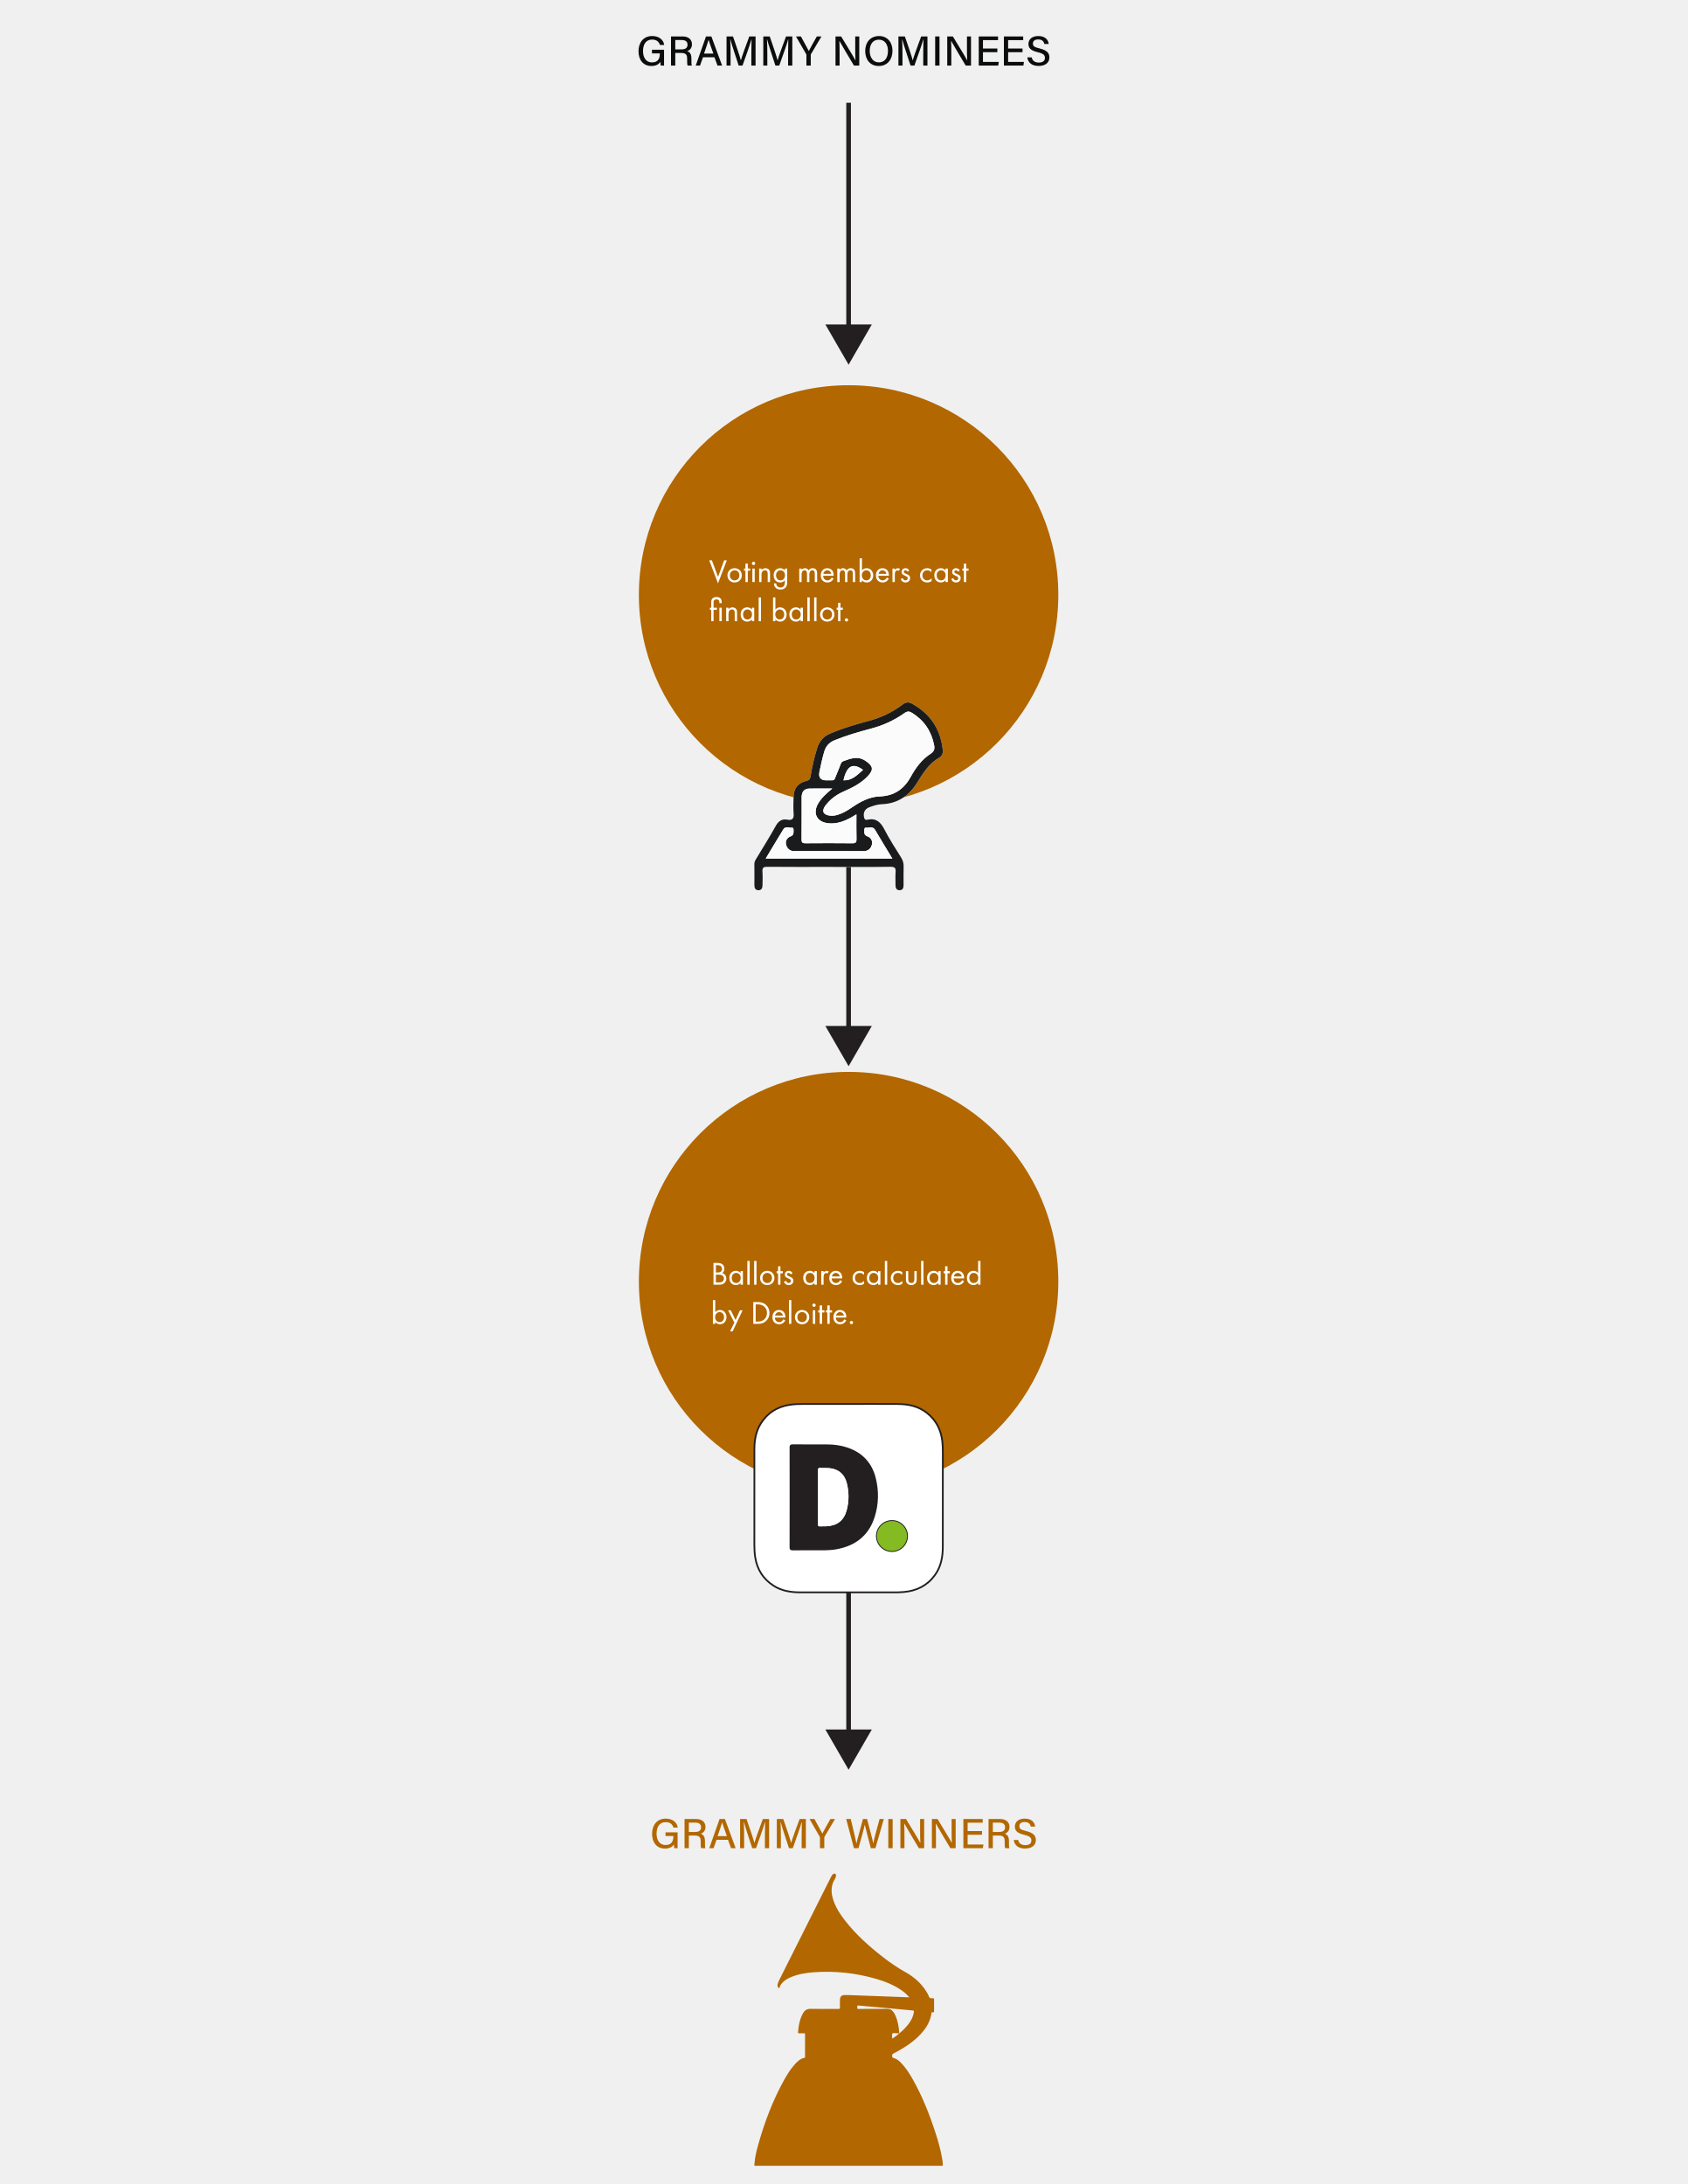
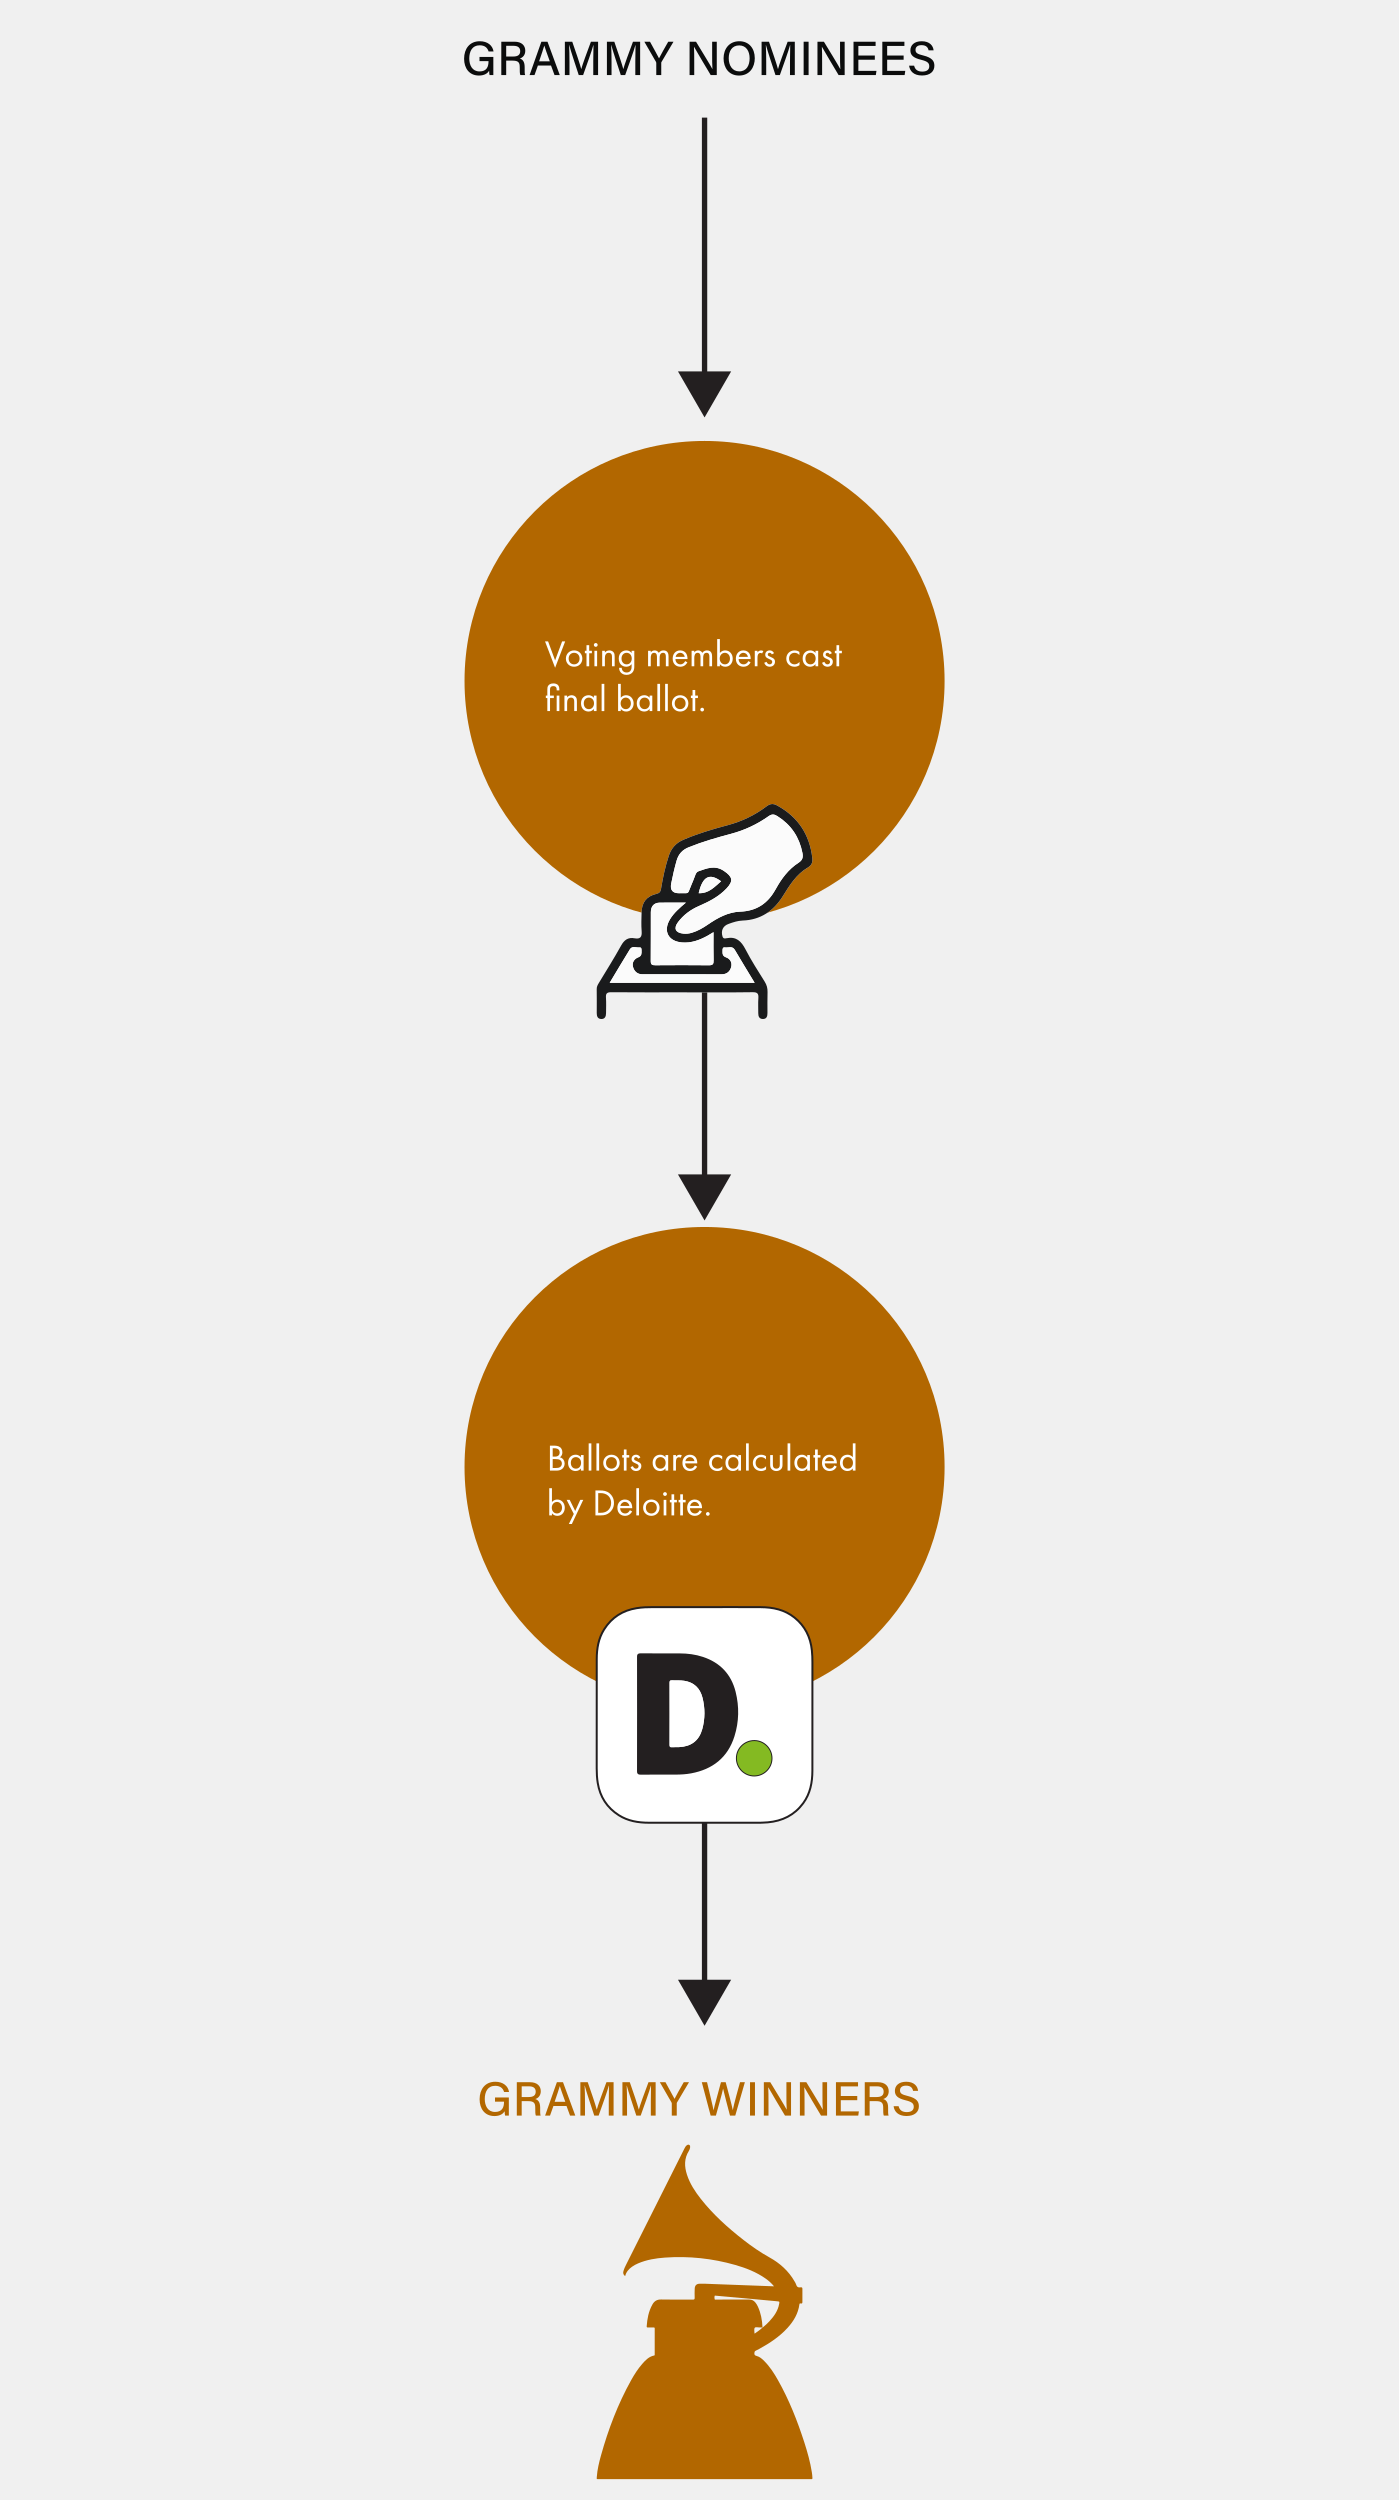
- <svg xmlns="http://www.w3.org/2000/svg" id="Layer_1" data-name="Layer 1" viewBox="0 0 724.248 937.376">
+ <svg xmlns="http://www.w3.org/2000/svg" id="Layer_1" data-name="Layer 1" viewBox="100 0 524.529 937.376">
  <g>
    <path d="M284.977,28.147h-1.407c-.089-.267-.141-.801-.167-1.607-.573,.896-1.678,1.784-3.841,1.784-3.61,0-5.547-2.738-5.547-6.297,0-3.747,2.079-6.565,5.885-6.565,2.964,0,4.806,1.619,5.152,3.835h-1.855c-.394-1.291-1.333-2.312-3.333-2.312-2.84,0-3.912,2.285-3.912,4.956,0,2.496,1.1,4.846,3.859,4.846,2.709,0,3.354-1.815,3.354-3.739v-.128h-3.374v-1.571h5.186v6.8Z" fill="#0b0c0c" />
    <path d="M289.796,22.734v5.413h-1.833V15.641h5.002c2.6,0,3.987,1.414,3.987,3.362,0,1.636-.93,2.605-2.072,2.944,.944,.266,1.842,1.006,1.842,3.189v.551c0,.858-.031,1.924,.17,2.459h-1.792c-.226-.54-.221-1.508-.221-2.711v-.25c0-1.702-.474-2.452-2.673-2.452h-2.41Zm0-1.539h2.634c1.83,0,2.619-.688,2.619-2.026,0-1.27-.828-1.988-2.455-1.988h-2.798v4.015Z" fill="#0b0c0c" />
    <path d="M301.689,24.559l-1.275,3.588h-1.841l4.414-12.506h2.299l4.604,12.506h-1.971l-1.319-3.588h-4.911Zm4.456-1.571c-1.135-3.164-1.773-4.899-2.05-5.885h-.018c-.307,1.094-1.019,3.179-1.932,5.885h3.999Z" fill="#0b0c0c" />
    <path d="M322.444,22.938c0-2.286,.026-4.653,.08-5.987h-.07c-.545,2.126-2.423,7.267-3.812,11.196h-1.642c-1.051-3.242-2.994-9.02-3.554-11.223h-.061c.099,1.449,.143,4.188,.143,6.332v4.891h-1.733V15.641h2.768c1.336,3.766,2.95,8.601,3.369,10.244h.027c.297-1.287,2.22-6.572,3.608-10.244h2.684v12.506h-1.807v-5.209Z" fill="#0b0c0c" />
    <path d="M338.212,22.938c0-2.286,.026-4.653,.08-5.987h-.07c-.545,2.126-2.423,7.267-3.812,11.196h-1.642c-1.051-3.242-2.994-9.02-3.554-11.223h-.061c.099,1.449,.143,4.188,.143,6.332v4.891h-1.733V15.641h2.768c1.336,3.766,2.95,8.601,3.369,10.244h.027c.297-1.287,2.22-6.572,3.608-10.244h2.684v12.506h-1.807v-5.209Z" fill="#0b0c0c" />
    <path d="M346.07,28.147v-4.556c0-.124-.027-.25-.088-.345l-4.387-7.605h2.116c1.104,2.004,2.811,5.093,3.392,6.241,.54-1.124,2.312-4.259,3.45-6.241h1.973l-4.512,7.62c-.044,.08-.078,.144-.078,.335v4.551h-1.866Z" fill="#0b0c0c" />
    <path d="M358.558,28.147V15.641h2.414c1.75,2.902,5.459,8.903,6.137,10.264h.026c-.124-1.549-.114-3.559-.114-5.604v-4.66h1.734v12.506h-2.273c-1.594-2.663-5.498-9.189-6.251-10.601h-.026c.09,1.362,.097,3.566,.097,5.82v4.78h-1.743Z" fill="#0b0c0c" />
    <path d="M383.006,21.829c0,3.447-1.959,6.498-5.922,6.498-3.727,0-5.781-2.846-5.781-6.433,0-3.59,2.13-6.433,5.932-6.433,3.548,0,5.771,2.629,5.771,6.367Zm-9.767,.012c0,2.653,1.324,4.924,3.924,4.924,2.809,0,3.907-2.321,3.907-4.909,0-2.632-1.246-4.83-3.912-4.83-2.726,0-3.919,2.191-3.919,4.815Z" fill="#0b0c0c" />
    <path d="M396.207,22.938c0-2.286,.026-4.653,.08-5.987h-.07c-.545,2.126-2.423,7.267-3.812,11.196h-1.642c-1.051-3.242-2.994-9.02-3.554-11.223h-.061c.099,1.449,.143,4.188,.143,6.332v4.891h-1.733V15.641h2.768c1.336,3.766,2.95,8.601,3.369,10.244h.027c.297-1.287,2.22-6.572,3.608-10.244h2.684v12.506h-1.807v-5.209Z" fill="#0b0c0c" />
    <path d="M403.182,15.641v12.506h-1.856V15.641h1.856Z" fill="#0b0c0c" />
    <path d="M406.509,28.147V15.641h2.414c1.75,2.902,5.459,8.903,6.137,10.264h.026c-.124-1.549-.114-3.559-.114-5.604v-4.66h1.734v12.506h-2.273c-1.594-2.663-5.498-9.189-6.251-10.601h-.026c.09,1.362,.097,3.566,.097,5.82v4.78h-1.743Z" fill="#0b0c0c" />
    <path d="M428.016,22.388h-6.174v4.188h6.786l-.234,1.571h-8.367V15.641h8.281v1.571h-6.466v3.604h6.174v1.571Z" fill="#0b0c0c" />
    <path d="M438.815,22.388h-6.174v4.188h6.786l-.234,1.571h-8.367V15.641h8.281v1.571h-6.466v3.604h6.174v1.571Z" fill="#0b0c0c" />
    <path d="M442.753,24.632c.328,1.453,1.33,2.215,3.073,2.215,1.855,0,2.599-.85,2.599-1.981,0-1.209-.614-1.862-3.052-2.448-3.033-.731-4.021-1.784-4.021-3.529,0-1.918,1.419-3.426,4.242-3.426,3.043,0,4.287,1.733,4.458,3.411h-1.885c-.206-1.048-.851-1.946-2.635-1.946-1.442,0-2.261,.642-2.261,1.776,0,1.116,.673,1.558,2.832,2.077,3.579,.865,4.241,2.247,4.241,3.883,0,2.066-1.539,3.645-4.645,3.645-3.15,0-4.564-1.689-4.832-3.676h1.885Z" fill="#0b0c0c" />
  </g>
  <g>
    <line x1="364.175" y1="44.1" x2="364.175" y2="142.168" fill="none" stroke="#231f20" stroke-miterlimit="10" stroke-width="2" />
    <polygon points="354.202 139.25 364.175 156.521 374.147 139.25 354.202 139.25" fill="#231f20" />
  </g>
  <g>
    <line x1="364.175" y1="273.198" x2="364.175" y2="443.266" fill="none" stroke="#231f20" stroke-miterlimit="10" stroke-width="2" />
    <polygon points="354.202 440.348 364.175 457.619 374.147 440.348 354.202 440.348" fill="#231f20" />
  </g>
  <circle cx="364.175" cy="255.339" r="90" fill="#b26700" />
  <g>
    <path d="M305.503,240.483l2.634,7.13,2.633-7.13h1.148l-3.781,9.903-3.782-9.903h1.148Z" fill="#fff" />
    <path d="M312.181,246.94c0-1.765,1.303-3.067,3.082-3.067s3.082,1.303,3.082,3.067-1.317,3.054-3.082,3.054-3.082-1.289-3.082-3.054Zm1.037,0c0,1.429,1.009,2.157,2.045,2.157,1.051,0,2.045-.742,2.045-2.157,0-1.429-.98-2.171-2.045-2.171s-2.045,.756-2.045,2.171Z" fill="#fff" />
    <path d="M320.918,244.937v4.889h-1.009v-4.889h-.616v-.925h.616v-2.101h1.009v2.101h1.009v.925h-1.009Z" fill="#fff" />
    <path d="M323.382,241.099c.392,0,.714,.322,.714,.714,0,.393-.322,.715-.714,.715-.393,0-.715-.322-.715-.715,0-.392,.322-.714,.715-.714Zm.504,2.913v5.813h-1.009v-5.813h1.009Z" fill="#fff" />
    <path d="M325.789,244.013h1.009v.673c.183-.238,.7-.812,1.667-.812,.687,0,1.316,.28,1.667,.799,.294,.434,.336,.91,.336,1.555v3.6h-1.009v-3.572c0-.35-.027-.756-.266-1.064-.196-.252-.504-.42-.952-.42-.351,0-.729,.098-1.023,.448-.392,.462-.42,1.148-.42,1.568v3.04h-1.009v-5.813Z" fill="#fff" />
    <path d="M336.824,244.013h1.008v5.674c0,.63,0,1.526-.56,2.283-.435,.588-1.233,1.078-2.325,1.078-.995,0-1.682-.393-2.073-.784-.393-.393-.757-1.022-.757-1.877h.995c0,.49,.195,.924,.448,1.204,.42,.463,.952,.561,1.4,.561,.714,0,1.205-.252,1.541-.812,.294-.477,.322-.994,.322-1.484v-.841c-.337,.435-.967,.98-1.989,.98-.854,0-1.541-.336-1.989-.784-.393-.393-.841-1.121-.841-2.298,0-1.134,.421-1.835,.841-2.255,.49-.477,1.205-.784,1.989-.784,.854,0,1.526,.364,1.989,.967v-.827Zm-3.194,1.303c-.49,.505-.588,1.121-.588,1.597,0,.505,.098,1.191,.658,1.709,.322,.295,.715,.477,1.247,.477s.952-.168,1.274-.49c.393-.378,.658-.994,.658-1.681s-.252-1.289-.616-1.639c-.322-.322-.799-.519-1.316-.519-.616,0-1.037,.266-1.317,.546Z" fill="#fff" />
    <path d="M342.995,244.013h1.009v.616c.322-.476,.826-.756,1.443-.756,1.05,0,1.471,.742,1.582,.938,.561-.883,1.359-.938,1.751-.938,1.724,0,1.892,1.442,1.892,2.27v3.684h-1.009v-3.53c0-.658-.084-1.526-1.036-1.526-1.163,0-1.289,1.12-1.289,1.821v3.235h-1.009v-3.446c0-.406,.015-1.61-1.051-1.61-1.148,0-1.274,1.19-1.274,1.891v3.166h-1.009v-5.813Z" fill="#fff" />
    <path d="M357.74,248.342c-.168,.321-.42,.672-.715,.938-.532,.476-1.19,.714-1.933,.714-1.4,0-2.872-.883-2.872-3.039,0-1.737,1.065-3.082,2.816-3.082,1.134,0,1.849,.561,2.198,1.064,.364,.519,.575,1.415,.547,2.186h-4.524c.014,1.204,.841,1.975,1.849,1.975,.477,0,.854-.14,1.19-.42,.267-.225,.477-.519,.603-.799l.841,.463Zm-.995-2.06c-.168-.91-.854-1.513-1.708-1.513s-1.556,.645-1.709,1.513h3.417Z" fill="#fff" />
    <path d="M359.318,244.013h1.009v.616c.322-.476,.826-.756,1.443-.756,1.05,0,1.471,.742,1.582,.938,.561-.883,1.359-.938,1.751-.938,1.724,0,1.892,1.442,1.892,2.27v3.684h-1.009v-3.53c0-.658-.084-1.526-1.036-1.526-1.163,0-1.289,1.12-1.289,1.821v3.235h-1.009v-3.446c0-.406,.015-1.61-1.051-1.61-1.148,0-1.274,1.19-1.274,1.891v3.166h-1.009v-5.813Z" fill="#fff" />
    <path d="M369.917,249.826h-1.009v-10.212h1.009v5.211c.687-.854,1.569-.952,1.989-.952,1.821,0,2.829,1.513,2.829,3.082,0,1.597-1.022,3.039-2.787,3.039-.938,0-1.597-.42-2.031-.98v.812Zm3.782-2.871c0-1.43-.967-2.186-1.905-2.186s-1.933,.771-1.933,2.171c0,1.19,.756,2.157,1.947,2.157,1.176,0,1.891-.98,1.891-2.143Z" fill="#fff" />
    <path d="M381.428,248.342c-.168,.321-.42,.672-.715,.938-.532,.476-1.19,.714-1.933,.714-1.4,0-2.872-.883-2.872-3.039,0-1.737,1.065-3.082,2.816-3.082,1.134,0,1.849,.561,2.198,1.064,.364,.519,.575,1.415,.547,2.186h-4.524c.014,1.204,.841,1.975,1.849,1.975,.477,0,.854-.14,1.19-.42,.267-.225,.477-.519,.603-.799l.841,.463Zm-.995-2.06c-.168-.91-.854-1.513-1.708-1.513s-1.556,.645-1.709,1.513h3.417Z" fill="#fff" />
    <path d="M383.006,244.013h1.009v.631c.099-.154,.532-.771,1.316-.771,.309,0,.645,.112,.896,.238l-.476,.91c-.225-.154-.435-.196-.589-.196-.406,0-.658,.168-.812,.364-.168,.225-.336,.616-.336,1.569v3.067h-1.009v-5.813Z" fill="#fff" />
    <path d="M389.391,245.357c-.14-.336-.435-.588-.812-.588-.364,0-.7,.21-.7,.658,0,.42,.28,.546,.938,.826,.841,.351,1.232,.616,1.457,.896,.252,.309,.308,.616,.308,.938,0,1.219-.882,1.905-2.003,1.905-.238,0-1.541-.028-2.031-1.484l.869-.364c.111,.308,.448,.952,1.177,.952,.658,0,.952-.49,.952-.925,0-.546-.393-.728-.938-.966-.7-.309-1.148-.532-1.415-.854-.224-.28-.266-.561-.266-.854,0-1.022,.714-1.625,1.694-1.625,.309,0,1.135,.056,1.597,1.051l-.826,.434Z" fill="#fff" />
    <path d="M399.737,245.638c-.532-.672-1.303-.868-1.821-.868-1.078,0-2.059,.756-2.059,2.171s1.009,2.157,2.045,2.157c.603,0,1.345-.266,1.877-.91v1.204c-.63,.463-1.303,.603-1.849,.603-1.808,0-3.11-1.289-3.11-3.039,0-1.779,1.317-3.082,3.11-3.082,.924,0,1.526,.364,1.807,.561v1.204Z" fill="#fff" />
    <path d="M405.771,244.013h1.008v5.813h-1.008v-.812c-.337,.435-.967,.98-1.989,.98-1.471,0-2.83-1.036-2.83-3.082,0-2.003,1.345-3.039,2.83-3.039,1.12,0,1.723,.616,1.989,.967v-.827Zm-3.782,2.899c0,1.247,.7,2.186,1.905,2.186,1.232,0,1.933-1.022,1.933-2.171,0-1.499-1.036-2.157-1.933-2.157-.995,0-1.905,.729-1.905,2.143Z" fill="#fff" />
    <path d="M411.076,245.357c-.14-.336-.435-.588-.812-.588-.364,0-.7,.21-.7,.658,0,.42,.28,.546,.938,.826,.841,.351,1.232,.616,1.457,.896,.252,.309,.308,.616,.308,.938,0,1.219-.882,1.905-2.003,1.905-.238,0-1.541-.028-2.031-1.484l.869-.364c.111,.308,.448,.952,1.177,.952,.658,0,.952-.49,.952-.925,0-.546-.393-.728-.938-.966-.7-.309-1.148-.532-1.415-.854-.224-.28-.266-.561-.266-.854,0-1.022,.714-1.625,1.694-1.625,.309,0,1.135,.056,1.597,1.051l-.826,.434Z" fill="#fff" />
    <path d="M414.646,244.937v4.889h-1.009v-4.889h-.616v-.925h.616v-2.101h1.009v2.101h1.009v.925h-1.009Z" fill="#fff" />
    <path d="M306.231,261.737v4.889h-1.009v-4.889h-.561v-.925h.561v-2.185c0-.631,.042-1.106,.336-1.527,.267-.392,.827-.854,1.919-.854,.49,0,1.429,.084,1.92,.854,.321,.519,.336,1.079,.336,1.527v.238h-1.009v-.238c0-.225-.014-.631-.196-.911-.168-.252-.49-.448-1.051-.448-.56,0-.882,.196-1.05,.448-.183,.267-.196,.617-.196,.911v2.185h1.429v.925h-1.429Zm3.502-.925v5.813h-1.009v-5.813h1.009Z" fill="#fff" />
    <path d="M311.634,260.812h1.009v.673c.183-.238,.7-.812,1.667-.812,.687,0,1.316,.28,1.667,.798,.294,.435,.336,.911,.336,1.556v3.6h-1.009v-3.572c0-.35-.027-.756-.266-1.064-.196-.252-.504-.42-.952-.42-.351,0-.729,.098-1.023,.448-.392,.462-.42,1.148-.42,1.568v3.04h-1.009v-5.813Z" fill="#fff" />
    <path d="M322.669,260.812h1.008v5.813h-1.008v-.812c-.337,.435-.967,.98-1.989,.98-1.471,0-2.83-1.036-2.83-3.081,0-2.004,1.345-3.04,2.83-3.04,1.12,0,1.723,.616,1.989,.967v-.827Zm-3.782,2.9c0,1.246,.7,2.185,1.905,2.185,1.232,0,1.933-1.022,1.933-2.171,0-1.499-1.036-2.157-1.933-2.157-.995,0-1.905,.729-1.905,2.144Z" fill="#fff" />
    <path d="M326.587,256.414v10.212h-1.009v-10.212h1.009Z" fill="#fff" />
    <path d="M332.761,266.626h-1.009v-10.212h1.009v5.211c.687-.854,1.569-.952,1.989-.952,1.821,0,2.829,1.513,2.829,3.082,0,1.597-1.022,3.039-2.787,3.039-.938,0-1.597-.42-2.031-.98v.812Zm3.782-2.871c0-1.43-.967-2.186-1.905-2.186s-1.933,.771-1.933,2.171c0,1.19,.756,2.157,1.947,2.157,1.176,0,1.891-.98,1.891-2.143Z" fill="#fff" />
    <path d="M343.571,260.812h1.008v5.813h-1.008v-.812c-.337,.435-.967,.98-1.989,.98-1.471,0-2.83-1.036-2.83-3.081,0-2.004,1.345-3.04,2.83-3.04,1.12,0,1.723,.616,1.989,.967v-.827Zm-3.782,2.9c0,1.246,.7,2.185,1.905,2.185,1.232,0,1.933-1.022,1.933-2.171,0-1.499-1.036-2.157-1.933-2.157-.995,0-1.905,.729-1.905,2.144Z" fill="#fff" />
    <path d="M347.489,256.414v10.212h-1.009v-10.212h1.009Z" fill="#fff" />
    <path d="M350.401,256.414v10.212h-1.009v-10.212h1.009Z" fill="#fff" />
    <path d="M351.94,263.74c0-1.765,1.303-3.067,3.082-3.067s3.082,1.303,3.082,3.067c0,1.766-1.317,3.054-3.082,3.054s-3.082-1.288-3.082-3.054Zm1.037,0c0,1.429,1.009,2.157,2.045,2.157,1.051,0,2.045-.742,2.045-2.157,0-1.429-.98-2.171-2.045-2.171s-2.045,.756-2.045,2.171Z" fill="#fff" />
    <path d="M360.678,261.737v4.889h-1.009v-4.889h-.616v-.925h.616v-2.101h1.009v2.101h1.009v.925h-1.009Z" fill="#fff" />
    <path d="M363.281,265.365c.378,0,.7,.322,.7,.7,0,.379-.322,.7-.7,.7s-.7-.321-.7-.7c0-.378,.322-.7,.7-.7Z" fill="#fff" />
  </g>
  <g>
    <path d="M290.79,793.238h-1.407c-.089-.267-.141-.801-.167-1.607-.573,.896-1.678,1.784-3.841,1.784-3.61,0-5.547-2.738-5.547-6.297,0-3.747,2.079-6.565,5.885-6.565,2.964,0,4.806,1.619,5.152,3.835h-1.855c-.394-1.291-1.333-2.312-3.333-2.312-2.84,0-3.912,2.285-3.912,4.956,0,2.496,1.1,4.846,3.859,4.846,2.709,0,3.354-1.815,3.354-3.739v-.128h-3.374v-1.571h5.186v6.8Z" fill="#b26700" />
    <path d="M295.609,787.825v5.413h-1.833v-12.506h5.002c2.6,0,3.987,1.414,3.987,3.362,0,1.636-.93,2.605-2.072,2.944,.944,.266,1.842,1.006,1.842,3.189v.551c0,.858-.031,1.924,.17,2.459h-1.792c-.226-.54-.221-1.508-.221-2.711v-.25c0-1.702-.474-2.452-2.673-2.452h-2.41Zm0-1.539h2.634c1.83,0,2.619-.688,2.619-2.026,0-1.27-.828-1.988-2.455-1.988h-2.798v4.015Z" fill="#b26700" />
    <path d="M307.503,789.65l-1.275,3.588h-1.841l4.414-12.506h2.299l4.604,12.506h-1.971l-1.319-3.588h-4.911Zm4.456-1.571c-1.135-3.164-1.773-4.899-2.05-5.885h-.018c-.307,1.094-1.019,3.179-1.932,5.885h3.999Z" fill="#b26700" />
    <path d="M328.258,788.029c0-2.286,.026-4.653,.08-5.987h-.07c-.545,2.126-2.423,7.267-3.812,11.196h-1.642c-1.051-3.242-2.994-9.02-3.554-11.223h-.061c.099,1.449,.143,4.188,.143,6.332v4.891h-1.733v-12.506h2.768c1.336,3.766,2.95,8.601,3.369,10.244h.027c.297-1.287,2.22-6.572,3.608-10.244h2.684v12.506h-1.807v-5.209Z" fill="#b26700" />
    <path d="M344.025,788.029c0-2.286,.026-4.653,.08-5.987h-.07c-.545,2.126-2.423,7.267-3.812,11.196h-1.642c-1.051-3.242-2.994-9.02-3.554-11.223h-.061c.099,1.449,.143,4.188,.143,6.332v4.891h-1.733v-12.506h2.768c1.336,3.766,2.95,8.601,3.369,10.244h.027c.297-1.287,2.22-6.572,3.608-10.244h2.684v12.506h-1.807v-5.209Z" fill="#b26700" />
    <path d="M351.884,793.238v-4.556c0-.124-.027-.25-.088-.345l-4.387-7.605h2.116c1.104,2.004,2.811,5.093,3.392,6.241,.54-1.124,2.312-4.259,3.45-6.241h1.973l-4.512,7.62c-.044,.08-.078,.144-.078,.335v4.551h-1.866Z" fill="#b26700" />
    <path d="M366.461,793.238l-3.32-12.506h1.965c1.011,4.408,2.207,9.085,2.422,10.504h.018c.356-1.743,1.978-7.345,2.777-10.504h1.769c.729,2.719,2.354,8.785,2.658,10.429h.018c.404-2.273,2.053-7.978,2.696-10.429h1.825l-3.6,12.506h-1.976c-.738-2.856-2.251-8.455-2.582-10.075h-.018c-.39,1.934-1.908,7.27-2.687,10.075h-1.966Z" fill="#b26700" />
    <path d="M383.076,780.732v12.506h-1.856v-12.506h1.856Z" fill="#b26700" />
    <path d="M386.403,793.238v-12.506h2.414c1.75,2.902,5.459,8.903,6.137,10.264h.026c-.124-1.549-.114-3.559-.114-5.604v-4.66h1.734v12.506h-2.273c-1.594-2.663-5.498-9.189-6.251-10.601h-.026c.09,1.362,.097,3.566,.097,5.82v4.78h-1.743Z" fill="#b26700" />
    <path d="M399.921,793.238v-12.506h2.414c1.75,2.902,5.459,8.903,6.137,10.264h.026c-.124-1.549-.114-3.559-.114-5.604v-4.66h1.734v12.506h-2.273c-1.594-2.663-5.498-9.189-6.251-10.601h-.026c.09,1.362,.097,3.566,.097,5.82v4.78h-1.743Z" fill="#b26700" />
    <path d="M421.428,787.478h-6.174v4.188h6.786l-.234,1.571h-8.367v-12.506h8.281v1.571h-6.466v3.604h6.174v1.571Z" fill="#b26700" />
    <path d="M426.071,787.825v5.413h-1.833v-12.506h5.002c2.6,0,3.987,1.414,3.987,3.362,0,1.636-.93,2.605-2.072,2.944,.944,.266,1.842,1.006,1.842,3.189v.551c0,.858-.031,1.924,.17,2.459h-1.792c-.226-.54-.221-1.508-.221-2.711v-.25c0-1.702-.474-2.452-2.673-2.452h-2.41Zm0-1.539h2.634c1.83,0,2.619-.688,2.619-2.026,0-1.27-.828-1.988-2.455-1.988h-2.798v4.015Z" fill="#b26700" />
    <path d="M436.938,789.722c.328,1.453,1.33,2.215,3.073,2.215,1.855,0,2.599-.85,2.599-1.981,0-1.209-.614-1.862-3.052-2.448-3.033-.731-4.021-1.784-4.021-3.529,0-1.918,1.419-3.426,4.242-3.426,3.043,0,4.287,1.733,4.458,3.411h-1.885c-.206-1.048-.851-1.946-2.635-1.946-1.442,0-2.261,.642-2.261,1.776,0,1.116,.673,1.558,2.832,2.077,3.579,.865,4.241,2.247,4.241,3.883,0,2.066-1.539,3.645-4.645,3.645-3.15,0-4.564-1.689-4.831-3.676h1.884Z" fill="#b26700" />
  </g>
  <g>
    <line x1="364.175" y1="575.144" x2="364.175" y2="745.212" fill="none" stroke="#231f20" stroke-miterlimit="10" stroke-width="2" />
    <polygon points="354.202 742.294 364.175 759.564 374.147 742.294 354.202 742.294" fill="#231f20" />
  </g>
  <circle cx="364.175" cy="550.057" r="90" fill="#b26700" />
  <g>
    <path d="M307.875,542.059c.519,0,1.457,.042,2.143,.588,.295,.225,.841,.799,.841,1.934,0,.462-.098,1.274-.925,1.835,1.303,.322,1.779,1.456,1.779,2.353s-.448,1.625-.952,2.018c-.743,.588-1.598,.616-2.241,.616h-2.325v-9.343h1.681Zm-.645,4.104h.784c.547,0,1.835-.111,1.835-1.555,0-1.541-1.513-1.568-1.807-1.568h-.812v3.123Zm0,4.259h1.19c.603,0,1.19-.042,1.639-.393,.364-.266,.617-.729,.617-1.288,0-.743-.435-1.177-.799-1.373-.351-.196-.841-.28-1.583-.28h-1.064v3.334Z" fill="#fff" />
    <path d="M317.816,545.589h1.008v5.813h-1.008v-.812c-.337,.435-.967,.98-1.989,.98-1.471,0-2.83-1.036-2.83-3.082,0-2.003,1.345-3.039,2.83-3.039,1.12,0,1.723,.616,1.989,.967v-.827Zm-3.782,2.899c0,1.247,.7,2.186,1.905,2.186,1.232,0,1.933-1.022,1.933-2.171,0-1.499-1.036-2.157-1.933-2.157-.995,0-1.905,.729-1.905,2.143Z" fill="#fff" />
    <path d="M321.734,541.19v10.212h-1.009v-10.212h1.009Z" fill="#fff" />
    <path d="M324.646,541.19v10.212h-1.009v-10.212h1.009Z" fill="#fff" />
    <path d="M326.186,548.516c0-1.765,1.303-3.067,3.082-3.067s3.082,1.303,3.082,3.067-1.317,3.054-3.082,3.054-3.082-1.289-3.082-3.054Zm1.037,0c0,1.429,1.009,2.157,2.045,2.157,1.051,0,2.045-.742,2.045-2.157,0-1.429-.98-2.171-2.045-2.171s-2.045,.756-2.045,2.171Z" fill="#fff" />
    <path d="M334.923,546.513v4.889h-1.009v-4.889h-.616v-.925h.616v-2.101h1.009v2.101h1.009v.925h-1.009Z" fill="#fff" />
    <path d="M339.277,546.933c-.14-.336-.435-.588-.812-.588-.364,0-.7,.21-.7,.658,0,.42,.28,.546,.938,.826,.841,.351,1.232,.616,1.457,.896,.252,.309,.308,.616,.308,.938,0,1.219-.882,1.905-2.003,1.905-.238,0-1.541-.028-2.031-1.484l.869-.364c.111,.308,.448,.952,1.177,.952,.658,0,.952-.49,.952-.925,0-.546-.393-.728-.938-.966-.7-.309-1.148-.532-1.415-.854-.224-.28-.266-.561-.266-.854,0-1.022,.714-1.625,1.694-1.625,.309,0,1.135,.056,1.597,1.051l-.826,.434Z" fill="#fff" />
    <path d="M349.526,545.589h1.008v5.813h-1.008v-.812c-.337,.435-.967,.98-1.989,.98-1.471,0-2.83-1.036-2.83-3.082,0-2.003,1.345-3.039,2.83-3.039,1.12,0,1.723,.616,1.989,.967v-.827Zm-3.782,2.899c0,1.247,.7,2.186,1.905,2.186,1.232,0,1.933-1.022,1.933-2.171,0-1.499-1.036-2.157-1.933-2.157-.995,0-1.905,.729-1.905,2.143Z" fill="#fff" />
    <path d="M352.436,545.589h1.009v.631c.099-.154,.532-.771,1.316-.771,.309,0,.645,.112,.896,.238l-.476,.91c-.225-.154-.435-.196-.589-.196-.406,0-.658,.168-.812,.364-.168,.225-.336,.616-.336,1.569v3.067h-1.009v-5.813Z" fill="#fff" />
    <path d="M361.398,549.918c-.168,.321-.42,.672-.715,.938-.532,.476-1.19,.714-1.933,.714-1.4,0-2.872-.883-2.872-3.039,0-1.737,1.065-3.082,2.816-3.082,1.134,0,1.849,.561,2.198,1.064,.364,.519,.575,1.415,.547,2.186h-4.524c.014,1.204,.841,1.975,1.849,1.975,.477,0,.854-.14,1.19-.42,.267-.225,.477-.519,.603-.799l.841,.463Zm-.995-2.06c-.168-.91-.854-1.513-1.708-1.513s-1.556,.645-1.709,1.513h3.417Z" fill="#fff" />
    <path d="M370.791,547.214c-.532-.672-1.303-.868-1.821-.868-1.078,0-2.059,.756-2.059,2.171s1.009,2.157,2.045,2.157c.603,0,1.345-.266,1.877-.91v1.204c-.63,.463-1.303,.603-1.849,.603-1.808,0-3.11-1.289-3.11-3.039,0-1.779,1.317-3.082,3.11-3.082,.924,0,1.526,.364,1.807,.561v1.204Z" fill="#fff" />
    <path d="M376.825,545.589h1.008v5.813h-1.008v-.812c-.337,.435-.967,.98-1.989,.98-1.471,0-2.83-1.036-2.83-3.082,0-2.003,1.345-3.039,2.83-3.039,1.12,0,1.723,.616,1.989,.967v-.827Zm-3.782,2.899c0,1.247,.7,2.186,1.905,2.186,1.232,0,1.933-1.022,1.933-2.171,0-1.499-1.036-2.157-1.933-2.157-.995,0-1.905,.729-1.905,2.143Z" fill="#fff" />
    <path d="M380.743,541.19v10.212h-1.009v-10.212h1.009Z" fill="#fff" />
    <path d="M387.199,547.214c-.532-.672-1.303-.868-1.821-.868-1.078,0-2.059,.756-2.059,2.171s1.009,2.157,2.045,2.157c.603,0,1.345-.266,1.877-.91v1.204c-.63,.463-1.303,.603-1.849,.603-1.808,0-3.11-1.289-3.11-3.039,0-1.779,1.317-3.082,3.11-3.082,.924,0,1.526,.364,1.807,.561v1.204Z" fill="#fff" />
    <path d="M389.787,548.979c0,.405,0,.882,.28,1.246,.154,.196,.462,.448,1.022,.448s.868-.252,1.022-.448c.28-.364,.28-.841,.28-1.246v-3.391h1.009v3.502c0,.715-.07,1.247-.532,1.751-.519,.547-1.205,.729-1.779,.729s-1.261-.182-1.779-.729c-.462-.504-.532-1.036-.532-1.751v-3.502h1.009v3.391Z" fill="#fff" />
    <path d="M396.311,541.19v10.212h-1.009v-10.212h1.009Z" fill="#fff" />
    <path d="M402.669,545.589h1.008v5.813h-1.008v-.812c-.337,.435-.967,.98-1.989,.98-1.471,0-2.83-1.036-2.83-3.082,0-2.003,1.345-3.039,2.83-3.039,1.12,0,1.723,.616,1.989,.967v-.827Zm-3.782,2.899c0,1.247,.7,2.186,1.905,2.186,1.232,0,1.933-1.022,1.933-2.171,0-1.499-1.036-2.157-1.933-2.157-.995,0-1.905,.729-1.905,2.143Z" fill="#fff" />
    <path d="M406.615,546.513v4.889h-1.009v-4.889h-.616v-.925h.616v-2.101h1.009v2.101h1.009v.925h-1.009Z" fill="#fff" />
    <path d="M413.729,549.918c-.168,.321-.42,.672-.715,.938-.532,.476-1.19,.714-1.933,.714-1.4,0-2.872-.883-2.872-3.039,0-1.737,1.065-3.082,2.816-3.082,1.134,0,1.849,.561,2.199,1.064,.363,.519,.574,1.415,.546,2.186h-4.524c.014,1.204,.84,1.975,1.849,1.975,.477,0,.854-.14,1.19-.42,.267-.225,.477-.519,.603-.799l.841,.463Zm-.995-2.06c-.168-.91-.854-1.513-1.708-1.513-.854,0-1.556,.645-1.709,1.513h3.417Z" fill="#fff" />
    <path d="M419.763,541.19h1.008v10.212h-1.008v-.812c-.337,.435-.967,.98-1.989,.98-1.471,0-2.83-1.036-2.83-3.082,0-2.003,1.345-3.039,2.83-3.039,1.12,0,1.723,.616,1.989,.967v-5.226Zm-3.782,7.298c0,1.247,.7,2.186,1.905,2.186,1.232,0,1.933-1.022,1.933-2.171,0-1.499-1.036-2.157-1.933-2.157-.995,0-1.905,.729-1.905,2.143Z" fill="#fff" />
    <path d="M306.95,568.202h-1.009v-10.212h1.009v5.211c.687-.854,1.569-.952,1.989-.952,1.821,0,2.829,1.513,2.829,3.082,0,1.597-1.022,3.039-2.787,3.039-.938,0-1.597-.42-2.031-.98v.812Zm3.782-2.871c0-1.43-.967-2.186-1.905-2.186s-1.933,.771-1.933,2.171c0,1.19,.756,2.157,1.947,2.157,1.176,0,1.891-.98,1.891-2.143Z" fill="#fff" />
    <path d="M315.141,567.656l-2.675-5.268h1.148l2.059,4.16,1.892-4.16h1.12l-4.271,9.035h-1.121l1.849-3.768Z" fill="#fff" />
    <path d="M323.26,558.859h1.904c.938,0,2.27,.098,3.446,1.093,.854,.714,1.597,1.904,1.597,3.586,0,1.961-.967,3.011-1.639,3.586-.854,.728-1.751,1.078-3.418,1.078h-1.891v-9.343Zm1.036,8.362h.91c.743,0,1.766-.084,2.676-.841,.7-.588,1.261-1.513,1.261-2.843,0-2.241-1.569-3.698-3.937-3.698h-.91v7.382Z" fill="#fff" />
    <path d="M337.01,566.718c-.168,.321-.42,.672-.715,.938-.532,.476-1.19,.714-1.933,.714-1.4,0-2.872-.883-2.872-3.039,0-1.737,1.065-3.082,2.816-3.082,1.134,0,1.849,.561,2.198,1.064,.364,.519,.575,1.415,.547,2.186h-4.524c.014,1.204,.841,1.975,1.849,1.975,.477,0,.854-.14,1.19-.42,.267-.225,.477-.519,.603-.799l.841,.463Zm-.995-2.06c-.168-.91-.854-1.513-1.708-1.513s-1.556,.645-1.709,1.513h3.417Z" fill="#fff" />
    <path d="M339.597,557.99v10.212h-1.009v-10.212h1.009Z" fill="#fff" />
    <path d="M341.136,565.316c0-1.765,1.303-3.067,3.082-3.067s3.082,1.303,3.082,3.067c0,1.766-1.317,3.054-3.082,3.054s-3.082-1.288-3.082-3.054Zm1.037,0c0,1.429,1.009,2.157,2.045,2.157,1.051,0,2.045-.742,2.045-2.157,0-1.429-.98-2.171-2.045-2.171s-2.045,.756-2.045,2.171Z" fill="#fff" />
    <path d="M349.341,559.475c.392,0,.714,.322,.714,.714,0,.393-.322,.715-.714,.715-.393,0-.715-.322-.715-.715,0-.392,.322-.714,.715-.714Zm.504,2.913v5.813h-1.009v-5.813h1.009Z" fill="#fff" />
    <path d="M352.785,563.313v4.889h-1.009v-4.889h-.616v-.925h.616v-2.101h1.009v2.101h1.009v.925h-1.009Z" fill="#fff" />
    <path d="M356.062,563.313v4.889h-1.009v-4.889h-.616v-.925h.616v-2.101h1.009v2.101h1.009v.925h-1.009Z" fill="#fff" />
    <path d="M363.176,566.718c-.168,.321-.42,.672-.715,.938-.532,.476-1.19,.714-1.933,.714-1.4,0-2.872-.883-2.872-3.039,0-1.737,1.065-3.082,2.816-3.082,1.134,0,1.849,.561,2.198,1.064,.364,.519,.575,1.415,.547,2.186h-4.524c.014,1.204,.841,1.975,1.849,1.975,.477,0,.854-.14,1.19-.42,.267-.225,.477-.519,.603-.799l.841,.463Zm-.995-2.06c-.168-.91-.854-1.513-1.708-1.513s-1.556,.645-1.709,1.513h3.417Z" fill="#fff" />
    <path d="M365.398,566.941c.378,0,.7,.322,.7,.7,0,.379-.322,.7-.7,.7s-.7-.321-.7-.7c0-.378,.322-.7,.7-.7Z" fill="#fff" />
  </g>
  <g>
    <path d="M355.807,372.085c8.783,0,17.567,.074,26.348-.057,1.942-.029,2.315,.596,2.189,2.305-.135,1.839-.01,3.696-.037,5.544-.019,1.25,.403,2.203,1.765,2.201,1.41-.003,1.701-1.058,1.699-2.254-.005-2.619-.044-5.239,.028-7.857,.039-1.438-.293-2.659-1.071-3.901-2.487-3.977-5.039-7.933-7.191-12.092-1.586-3.065-3.465-4.921-7.124-4.195-.503,.1-1.206,.279-1.491-.613-.677-2.117,.105-3.943,2.162-4.705,1.734-.643,3.499-1.229,5.366-1.297,6.755-.243,11.626-3.598,15.099-9.184,2.531-4.072,5.035-8.172,9.309-10.673,1.52-.89,1.904-2.002,1.718-3.619-1.017-8.829-5.387-15.379-13.181-19.667-1.454-.8-2.606-.72-3.989,.33-4.392,3.335-9.28,5.66-14.648,7.085-5.568,1.479-11.096,3.121-16.422,5.389-2.829,1.205-4.601,3.132-5.558,6.04-1.328,4.036-2.226,8.163-2.912,12.338-.19,1.153-.559,1.671-1.736,1.953-3.689,.884-5.465,3.135-5.569,6.899-.066,2.386-.164,4.788,.024,7.161,.169,2.123-.546,2.972-2.637,2.591-2.474-.451-3.901,.62-5.105,2.804-2.598,4.713-5.484,9.267-8.263,13.878-.438,.726-.856,1.414-.844,2.33,.042,3.004,.029,6.009,.01,9.013-.008,1.223,.347,2.221,1.721,2.247,1.396,.026,1.771-.997,1.775-2.202,.007-1.926,.108-3.86-.03-5.776-.115-1.604,.366-2.079,2.018-2.063,8.859,.085,17.72,.04,26.58,.046Z" fill="#fefefe" />
    <path d="M355.807,372.083c-8.86-.003-17.72,.042-26.58-.043-1.652-.016-2.133,.459-2.018,2.063,.138,1.916,.036,3.85,.03,5.776-.004,1.205-.38,2.228-1.775,2.202-1.374-.026-1.729-1.024-1.721-2.247,.019-3.004,.031-6.009-.01-9.013-.013-.917,.406-1.604,.844-2.33,2.779-4.612,5.665-9.166,8.263-13.878,1.204-2.184,2.631-3.255,5.105-2.804,2.091,.381,2.806-.467,2.637-2.591-.189-2.373-.09-4.774-.024-7.161,.104-3.764,1.881-6.015,5.569-6.899,1.178-.282,1.547-.8,1.736-1.953,.686-4.174,1.584-8.302,2.912-12.338,.957-2.908,2.729-4.835,5.558-6.04,5.327-2.268,10.854-3.91,16.422-5.389,5.368-1.425,10.256-3.75,14.648-7.085,1.383-1.05,2.535-1.13,3.989-.33,7.794,4.288,12.164,10.838,13.181,19.667,.186,1.617-.198,2.729-1.718,3.619-4.274,2.501-6.778,6.602-9.309,10.673-3.473,5.586-8.343,8.941-15.099,9.184-1.867,.067-3.632,.654-5.366,1.297-2.057,.762-2.839,2.588-2.162,4.705,.285,.892,.989,.713,1.491,.613,3.659-.727,5.538,1.13,7.124,4.195,2.152,4.158,4.704,8.115,7.191,12.092,.777,1.243,1.11,2.463,1.071,3.901-.071,2.617-.033,5.238-.028,7.857,.002,1.195-.288,2.251-1.699,2.254-1.362,.003-1.784-.951-1.765-2.201,.028-1.849-.098-3.706,.037-5.544,.126-1.709-.247-2.334-2.189-2.305-8.781,.131-17.565,.057-26.348,.055Zm-1.177-37.164c4.186-.125,2.94,.675,4.569-3.033,.525-1.195,1-2.414,1.453-3.639,.25-.676,.546-1.325,1.25-1.565,3.138-1.069,6.13-2.412,9.503-.143,3.216,2.163,3.705,3.711,1.038,6.554-2.903,3.096-6.61,4.975-10.43,6.642-3.099,1.352-5.724,3.309-7.763,5.992-1.798,2.368-.995,4.052,2.009,4.345,1.076,.105,2.13-.021,3.187-.342,2.166-.658,4.083-1.761,5.927-3.034,3.657-2.524,7.646-4.707,12.052-4.863,6.358-.226,10.522-3.153,13.459-8.498,2.13-3.878,4.756-7.419,8.528-9.848,1.522-.98,1.769-2.078,1.465-3.647-1.161-5.986-4.263-10.614-9.454-13.86-1.177-.736-2.033-.802-3.262,.07-4.293,3.045-8.993,5.244-14.119,6.608-5.342,1.421-10.662,2.946-15.808,5.024-2.409,.973-3.85,2.581-4.561,5.079-.801,2.815-1.441,5.657-2.009,8.522q-.723,3.643,2.964,3.636Zm12.905,14.587c-.919,.554-1.546,.961-2.2,1.321-3.007,1.659-6.142,2.85-9.667,2.543-5.111-.445-7.101-4.287-4.477-8.643,1.433-2.379,3.49-4.195,5.983-6.289-3.61,0-6.73-.048-9.848,.017-2.111,.044-3.284,1.324-3.297,3.594-.034,6.082,.039,12.165-.035,18.246-.017,1.396,.499,1.637,1.733,1.628,6.698-.05,13.397-.07,20.095,.008,1.498,.017,1.779-.512,1.742-1.868-.093-3.384-.031-6.773-.031-10.557Zm15.415,18.998c-2.604-4.317-5.054-8.31-7.428-12.347-.976-1.66-2.479-.703-3.741-.912-.725-.12-.868,.425-.865,1.037,.004,1.131-.193,2.148,1.378,2.702,1.437,.507,2.296,1.897,1.872,3.56-.447,1.75-1.693,2.763-3.519,2.768-9.936,.028-19.871,.024-29.807-.001-1.86-.005-3.064-1.115-3.505-2.812-.426-1.64,.497-2.979,1.934-3.527,1.428-.544,1.28-1.51,1.276-2.564-.002-.535,.013-1.242-.75-1.156-1.221,.138-2.738-.731-3.615,.685-2.532,4.089-4.975,8.232-7.579,12.565h54.348Zm-20.978-33.606c3.746,.177,5.921-2.33,8.393-4.458-4.35-3.21-6.931-1.824-8.393,4.458Z" fill="#1a1b1c" />
    <path d="M354.63,334.918q-3.681,.007-2.964-3.636c.568-2.864,1.208-5.707,2.009-8.522,.711-2.498,2.152-4.106,4.561-5.079,5.146-2.078,10.465-3.603,15.808-5.024,5.126-1.364,9.826-3.563,14.119-6.608,1.229-.872,2.085-.806,3.262-.07,5.191,3.246,8.293,7.874,9.454,13.86,.304,1.569,.058,2.666-1.465,3.647-3.772,2.429-6.398,5.971-8.528,9.848-2.936,5.345-7.101,8.273-13.459,8.498-4.406,.156-8.395,2.338-12.052,4.863-1.844,1.273-3.761,2.376-5.927,3.034-1.057,.321-2.111,.447-3.187,.342-3.004-.293-3.808-1.978-2.009-4.345,2.038-2.683,4.664-4.64,7.763-5.992,3.819-1.667,7.527-3.546,10.43-6.642,2.666-2.844,2.177-4.392-1.038-6.554-3.373-2.269-6.365-.926-9.503,.143-.704,.24-1.001,.889-1.25,1.565-.452,1.225-.927,2.444-1.453,3.639-1.63,3.708-.383,2.909-4.569,3.033Z" fill="#fbfbfb" />
    <path d="M367.535,349.505c0,3.784-.062,7.173,.031,10.557,.037,1.357-.244,1.886-1.742,1.868-6.698-.078-13.397-.058-20.095-.008-1.234,.009-1.75-.232-1.733-1.628,.074-6.081,.001-12.164,.035-18.246,.013-2.27,1.186-3.55,3.297-3.594,3.118-.065,6.238-.017,9.848-.017-2.493,2.094-4.55,3.909-5.983,6.289-2.624,4.356-.634,8.197,4.477,8.643,3.525,.307,6.66-.884,9.667-2.543,.653-.36,1.28-.767,2.2-1.321Z" fill="#fbfbfb" />
    <path d="M382.95,368.504h-54.348c2.604-4.333,5.047-8.476,7.579-12.565,.877-1.416,2.394-.547,3.615-.685,.762-.086,.748,.621,.75,1.156,.004,1.053,.152,2.019-1.276,2.564-1.437,.548-2.361,1.887-1.934,3.527,.441,1.697,1.646,2.807,3.505,2.812,9.936,.025,19.871,.029,29.807,.001,1.826-.005,3.072-1.018,3.519-2.768,.424-1.663-.435-3.053-1.872-3.56-1.571-.555-1.373-1.571-1.378-2.702-.002-.612,.141-1.157,.865-1.037,1.261,.209,2.764-.748,3.741,.912,2.374,4.037,4.824,8.03,7.428,12.347Z" fill="#fbfbfb" />
    <path d="M361.972,334.898c1.462-6.282,4.043-7.669,8.393-4.458-2.472,2.128-4.646,4.635-8.393,4.458Z" fill="#fbfbfb" />
  </g>
  <g>
    <path d="M364.201,602.592c-6.455,0-12.91,.012-19.365-.007-2.046-.006-4.083,.066-6.103,.391-5.253,.847-9.371,3.452-12.22,7.977-2.134,3.389-2.757,7.177-2.764,11.088-.023,13.663-.003,27.326-.016,40.989-.002,1.858,.092,3.705,.396,5.535,.861,5.178,3.466,9.23,7.909,12.058,3.411,2.172,7.244,2.795,11.184,2.806,13.319,.037,26.639,.013,39.958,.015,1.572,0,3.141-.016,4.709-.158,5.443-.492,9.966-2.69,13.252-7.151,2.671-3.627,3.457-7.821,3.464-12.201,.022-13.537,.005-27.074,.012-40.612,.001-1.509-.045-3.013-.204-4.515-.528-4.977-2.58-9.138-6.526-12.303-3.695-2.964-8.043-3.866-12.621-3.901-7.021-.054-14.043-.014-21.065-.014Z" fill="#f7f7f7" />
    <path d="M364.201,602.592c7.022,0,14.044-.04,21.065,.014,4.579,.035,8.926,.937,12.621,3.901,3.946,3.165,5.998,7.327,6.526,12.303,.159,1.502,.205,3.006,.204,4.515-.007,13.537,.01,27.074-.012,40.612-.007,4.38-.793,8.574-3.464,12.201-3.286,4.461-7.809,6.659-13.252,7.151-1.569,.142-3.137,.158-4.709,.158-13.319-.002-26.639,.022-39.958-.015-3.939-.011-7.772-.635-11.184-2.806-4.443-2.828-7.049-6.88-7.909-12.058-.304-1.83-.398-3.677-.396-5.535,.013-13.663-.007-27.326,.016-40.989,.007-3.911,.629-7.699,2.764-11.088,2.849-4.525,6.967-7.13,12.22-7.977,2.02-.326,4.057-.398,6.103-.391,6.455,.02,12.91,.007,19.365,.007Zm-24.956,40.037c0,7.176,.013,14.353-.02,21.529-.003,.734,.203,.875,.887,.871,4.407-.03,8.815-.013,13.222-.017,1.922-.002,3.838-.108,5.732-.461,7.934-1.475,13.494-5.798,15.954-13.617,1.707-5.426,1.815-10.985,.438-16.496-1.61-6.448-5.676-10.723-11.997-12.822-2.773-.921-5.635-1.288-8.547-1.294-4.943-.009-9.885,.015-14.827-.024-.738-.006-.86,.22-.857,.896,.025,7.145,.016,14.29,.016,21.435Zm43.513,23.083c3.591,.009,6.509-2.877,6.512-6.441,.002-3.532-2.876-6.434-6.403-6.456-3.601-.022-6.536,2.835-6.562,6.39-.027,3.566,2.881,6.497,6.453,6.507Z" fill="#fff" stroke="#231f20" stroke-miterlimit="10" stroke-width=".75" />
    <path d="M339.244,642.629c-0-7.145,.01-14.29-.016-21.435-.002-.676,.119-.901,.857-.896,4.942,.038,9.885,.014,14.827,.024,2.912,.005,5.774,.373,8.547,1.294,6.321,2.099,10.387,6.374,11.997,12.822,1.377,5.511,1.268,11.07-.438,16.496-2.459,7.819-8.02,12.143-15.954,13.617-1.894,.352-3.81,.459-5.732,.461-4.407,.004-8.815-.013-13.222,.017-.684,.005-.891-.136-.887-.871,.033-7.176,.02-14.353,.02-21.529Zm11.822,.015c0,3.872,.021,7.743-.019,11.614-.008,.728,.201,.918,.894,.865,.877-.066,1.763-.001,2.643-.039,4.599-.202,7.557-2.444,8.746-6.803,1.063-3.896,1.061-7.852,.058-11.76-.905-3.525-3.148-5.732-6.825-6.304-1.53-.238-3.08-.104-4.62-.167-.706-.029-.901,.17-.894,.885,.037,3.903,.017,7.806,.017,11.709Z" fill="#231f20" />
    <path d="M382.757,665.712c-3.572-.009-6.48-2.941-6.453-6.507,.027-3.555,2.961-6.412,6.562-6.39,3.527,.022,6.405,2.924,6.403,6.456-.002,3.564-2.92,6.45-6.512,6.441Z" fill="#84ba22" />
    <path d="M351.066,642.644c0-3.903,.019-7.806-.017-11.709-.007-.715,.188-.914,.894-.885,1.54,.063,3.09-.071,4.62,.167,3.677,.572,5.92,2.779,6.825,6.304,1.003,3.908,1.005,7.864-.058,11.76-1.189,4.359-4.147,6.601-8.746,6.803-.88,.039-1.766-.027-2.643,.039-.693,.052-.901-.137-.894-.865,.04-3.871,.019-7.743,.019-11.614Z" fill="#fff" />
  </g>
  <path d="M390.223,857.257c-.99-1.21-2.037-2.124-3.186-2.929-3.472-2.432-7.358-3.95-11.397-5.098-8.6-2.445-17.37-3.374-26.288-2.746-3.484,.245-6.92,.809-10.165,2.205-.767,.33-1.501,.721-2.182,1.203-1.25,.884-2.224,1.982-2.602,3.535-.654-.466-.858-1.035-.663-1.795,.254-.987,.712-1.882,1.163-2.78,7.238-14.421,14.481-28.839,21.722-43.258,.227-.453,.466-.898,.883-1.21,.276-.206,.594-.337,.918-.158,.327,.18,.375,.524,.344,.864-.045,.487-.199,.95-.459,1.358-1.828,2.868-1.727,5.891-.723,8.979,1.094,3.364,3.003,6.272,5.165,9.023,4.627,5.886,10.149,10.851,16.033,15.432,3.08,2.398,6.273,4.621,9.7,6.518,3.919,2.17,7.187,5.08,9.44,9.021,.206,.361,.46,.718,.561,1.111,.24,.929,.804,1.265,1.713,1.107,.584-.101,.673,.192,.662,.704-.031,1.557-.03,3.116-.001,4.674,.01,.512-.063,.813-.664,.66-.302-.077-.424,.058-.465,.367-.451,3.415-2.122,6.228-4.384,8.729-3.01,3.328-6.691,5.77-10.593,7.909-.461,.252-.92,.513-1.4,.722-.378,.165-.45,.411-.494,.803-.08,.713,.149,.988,.861,1.169,1.127,.286,2.002,1.065,2.814,1.876,2.116,2.111,3.71,4.605,5.167,7.187,4.171,7.392,7.272,15.241,9.867,23.302,1.181,3.671,2.228,7.379,2.826,11.199,.112,.715,.198,1.432,.222,2.158,.011,.325-.048,.507-.418,.457-.129-.018-.263-.003-.395-.003-26.416,0-52.832,.001-79.248-.003-.932-0-.857,.169-.784-.846,.195-2.745,.838-5.411,1.574-8.049,2.739-9.818,6.34-19.293,11.311-28.216,1.196-2.148,2.519-4.219,4.138-6.078,1.23-1.413,2.519-2.772,4.476-3.161,.274-.055,.205-.238,.206-.395,.003-3.226-.002-6.451,.009-9.677,.001-.338-.092-.466-.444-.454-.701,.023-1.404-.004-2.106,.011-.315,.007-.486-.049-.46-.428,.198-2.845,.711-5.607,2.117-8.135,.713-1.281,1.689-1.964,3.289-1.925,3.969,.099,7.942,.024,11.913,.043,.505,.002,.685-.111,.668-.648-.037-1.139-.027-2.282,.017-3.422,.045-1.173,.606-1.833,1.771-1.879,1.443-.057,2.892,.032,4.338,.084,5.481,.199,10.961,.41,16.441,.615,2.343,.088,4.687,.173,7.194,.266Zm-4.311,15.499c.957-.792,1.798-1.547,2.567-2.38,1.746-1.89,3.213-3.938,3.672-6.553,.151-.86,.16-.858-.672-.943-.327-.033-.654-.069-.981-.099-4.06-.375-8.119-.752-12.179-1.121-3.318-.302-6.637-.594-9.955-.888-.126-.011-.313-.09-.369,.034-.175,.392-.106,.821-.053,1.223,.047,.355,.393,.195,.602,.196,4.123,.01,8.247,.027,12.369-.007,.999-.008,1.726,.381,2.325,1.118,.375,.462,.675,.973,.923,1.51,1.138,2.464,1.612,5.079,1.752,7.91Zm-2.94,2.223c.992-.709,1.983-1.359,2.982-2.301-.468,0-.746-.014-1.023,.003-.67,.041-1.611-.302-1.938,.142-.337,.457-.09,1.344-.097,2.042-0,.016,.02,.032,.076,.113Z" fill="#b26700" />
</svg>
